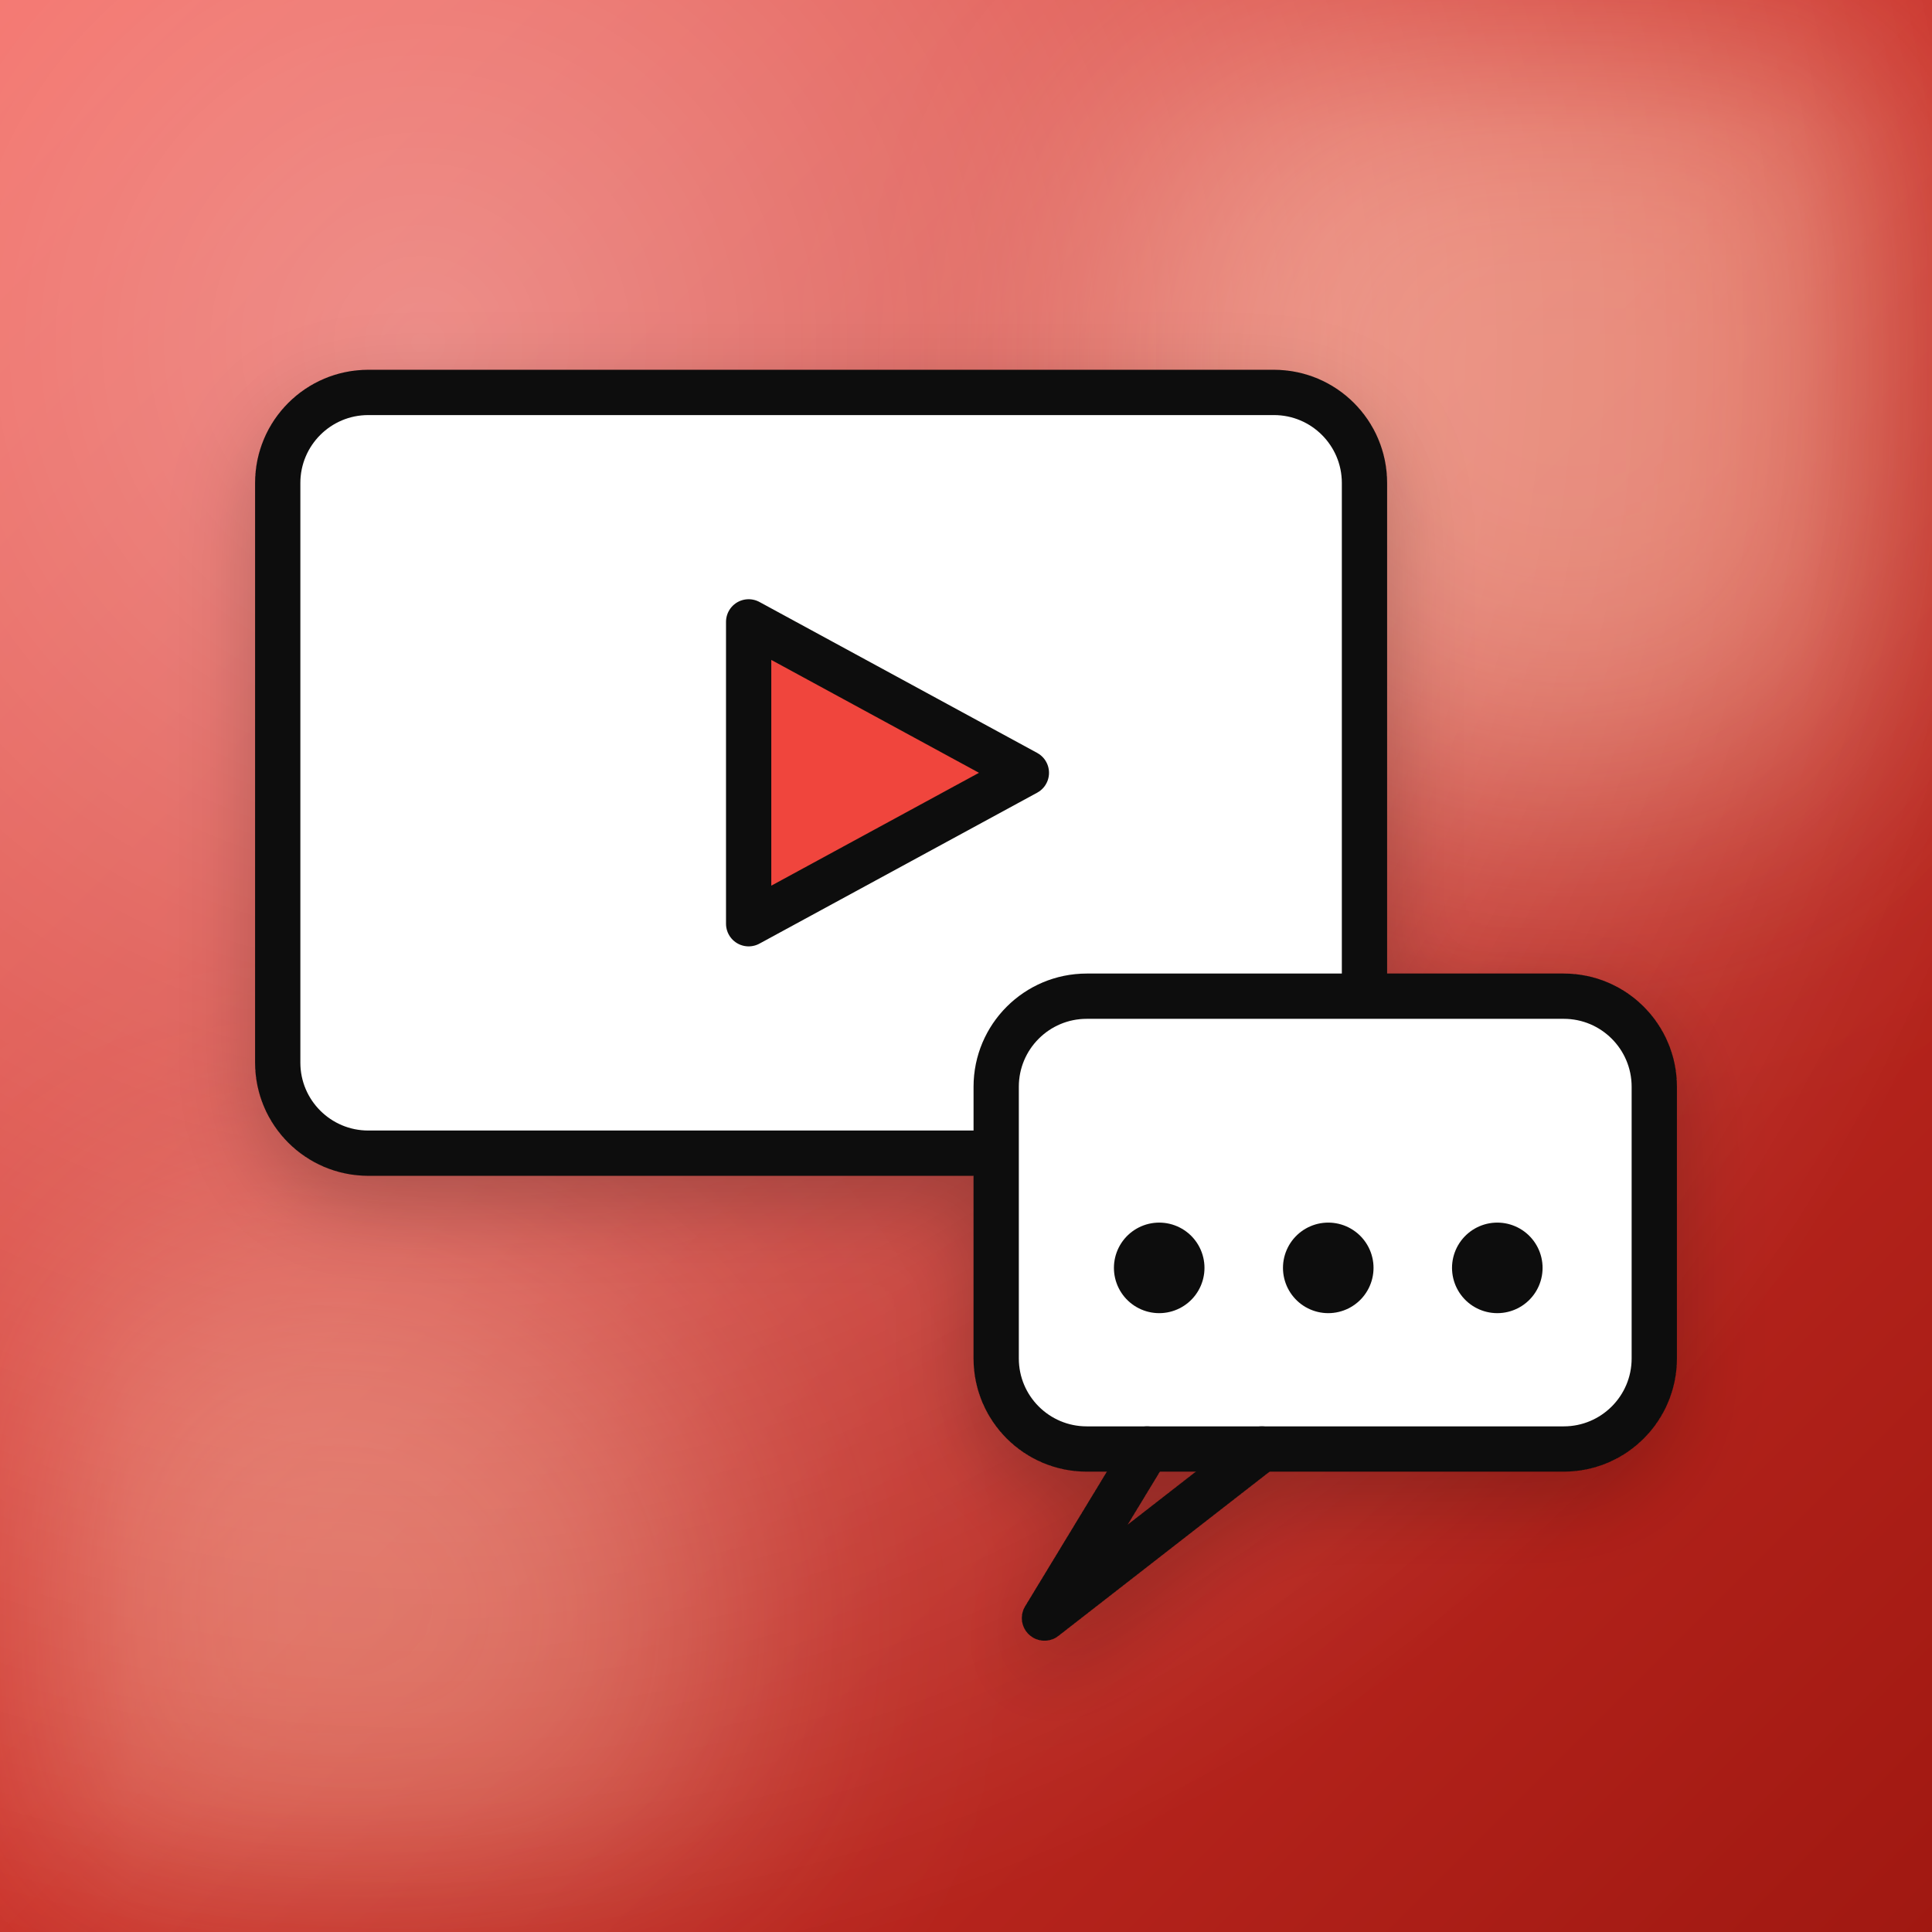
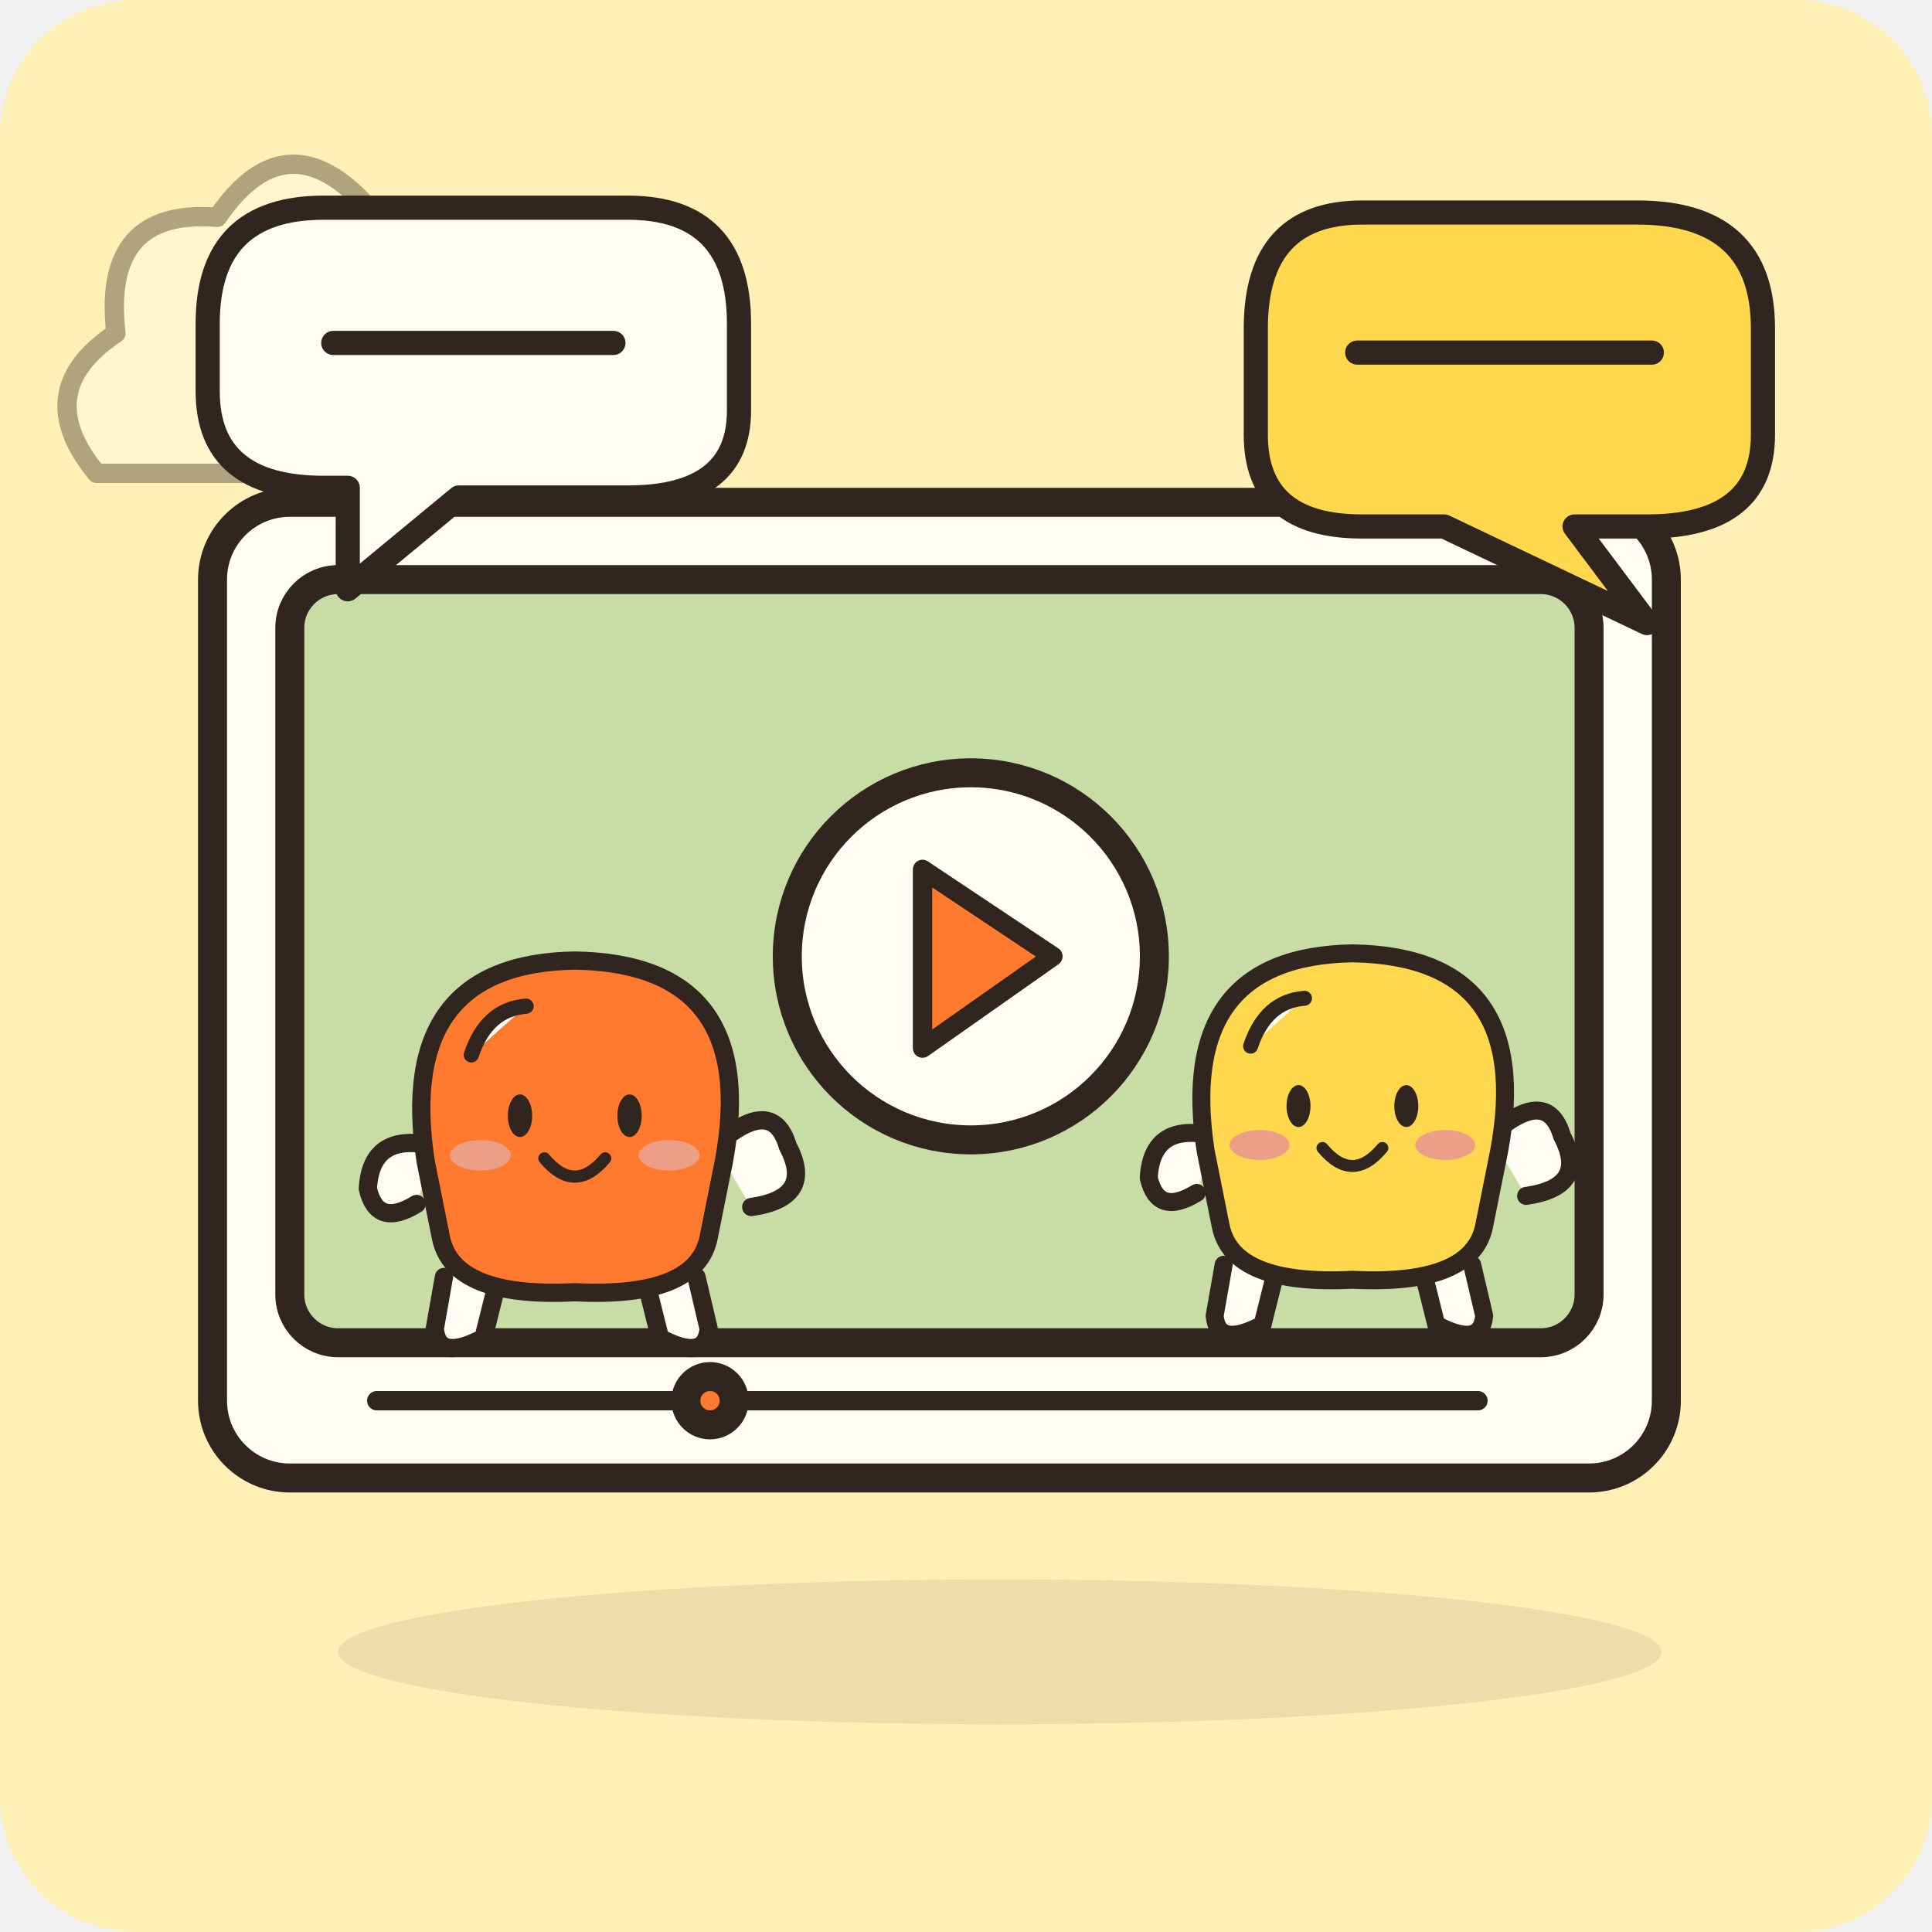
- <svg xmlns="http://www.w3.org/2000/svg" viewBox="0 0 640 640" width="640" height="640" role="img">
-   <defs>
-     <linearGradient id="g" x1="0" y1="0" x2="1" y2="1">
-       <stop offset="0" stop-color="#f0453c" />
-       <stop offset="1" stop-color="#a01811" />
-     </linearGradient>
-     <radialGradient id="h" cx="22%" cy="18%" r="85%">
-       <stop offset="0" stop-color="#fff" stop-opacity=".42" />
-       <stop offset="1" stop-color="#fff" stop-opacity="0" />
-     </radialGradient>
-     <filter id="b" x="-40%" y="-40%" width="180%" height="180%">
-       <feGaussianBlur stdDeviation="46" />
-     </filter>
-     <filter id="s" x="-30%" y="-30%" width="160%" height="160%">
-       <feDropShadow dx="0" dy="10" stdDeviation="14" flood-color="#000" flood-opacity=".22" />
-     </filter>
-   </defs>
-   <rect width="640" height="640" fill="url(#g)" />
-   <circle cx="520" cy="120" r="150" fill="#ffc1a8" opacity=".55" filter="url(#b)" />
-   <circle cx="110" cy="540" r="130" fill="#ffc1a8" opacity=".40" filter="url(#b)" />
-   <rect width="640" height="640" fill="url(#h)" />
-   <g filter="url(#s)" fill="none" stroke="#10100e" stroke-width="15" stroke-linecap="round" stroke-linejoin="round">
-     <rect x="92" y="130" width="360" height="252" rx="30" fill="#ffffff" />
-     <path d="M248 206l92 50-92 50z" fill="#f0453c" stroke="none" />
-     <path d="M248 206l92 50-92 50z" />
-     <rect x="330" y="330" width="218" height="150" rx="30" fill="#ffffff" />
-     <path d="M384 420v0M440 420v0M496 420v0" stroke-width="30" />
-     <path d="M380 480l-34 56 72-56" />
+ <svg xmlns="http://www.w3.org/2000/svg" viewBox="0 0 400 400" role="img" aria-labelledby="title">
+   <g stroke-linejoin="round" stroke-linecap="round">
+     <rect width="400" height="400" rx="28" fill="#FFF0B6" />
+     <ellipse cx="207" cy="342" rx="137" ry="15" fill="#30251F" opacity=".09" />
+     <g opacity=".38">
+       <path d="M20 98 Q6 81 24 69 Q21 43 45 45 Q60 23 78 45 Q105 43 105 69 Q128 82 110 98Z" fill="#FFFCF5" stroke="#30251F" stroke-width="4" stroke-linecap="round" stroke-linejoin="round" />
+     </g>
+     <rect x="44" y="104" width="301" height="202" rx="16" fill="#FFFCF5" stroke="#30251F" stroke-width="6" />
+     <rect x="60" y="120" width="269" height="158" rx="10" fill="#C8DDA5" stroke="#30251F" stroke-width="6" />
+     <g transform="translate(119 231) scale(0.63)">
+       <path d="M-25 53 L-30 73 Q-45 81 -46 70 L-43 53" fill="#FFFCF5" stroke="#30251F" stroke-width="6" stroke-linecap="round" stroke-linejoin="round" />
+       <path d="M23 53 L28 73 Q43 81 44 70 L40 53" fill="#FFFCF5" stroke="#30251F" stroke-width="6" stroke-linecap="round" stroke-linejoin="round" />
+       <path d="M-46 10 Q-67 5 -68 24 Q-65 37 -52 29" fill="#FFFCF5" stroke="#30251F" stroke-width="6" stroke-linecap="round" stroke-linejoin="round" />
+       <path d="M46 10 Q65 -7 70 10 Q79 27 58 30" fill="#FFFCF5" stroke="#30251F" stroke-width="6" stroke-linecap="round" stroke-linejoin="round" />
+       <path d="M-49 15 Q-59 -50 0 -51 Q61 -50 49 15 L44 40 Q40 60 0 58 Q-40 60 -44 40 Z" fill="#FF7A2F" stroke="#30251F" stroke-width="6" stroke-linecap="round" stroke-linejoin="round" />
+       <path d="M-34 -20 Q-29 -35 -16 -36" fill="#FFFCF5" stroke="#30251F" stroke-width="5" stroke-linecap="round" stroke-linejoin="round" />
+       <g transform="translate(0 0) scale(1)">
+         <ellipse cx="-18" cy="0" rx="4" ry="7" fill="#30251F" />
+         <ellipse cx="18" cy="0" rx="4" ry="7" fill="#30251F" />
+         <ellipse cx="-31" cy="13" rx="10" ry="5" fill="#ED9E87" />
+         <ellipse cx="31" cy="13" rx="10" ry="5" fill="#ED9E87" />
+         <path d="M-10 14 Q0 26 10 14" fill="none" stroke="#30251F" stroke-width="4" stroke-linecap="round" stroke-linejoin="round" />
+       </g>
+     </g>
+     <g transform="translate(280 229) scale(0.62)">
+       <path d="M-25 53 L-30 73 Q-45 81 -46 70 L-43 53" fill="#FFFCF5" stroke="#30251F" stroke-width="6" stroke-linecap="round" stroke-linejoin="round" />
+       <path d="M23 53 L28 73 Q43 81 44 70 L40 53" fill="#FFFCF5" stroke="#30251F" stroke-width="6" stroke-linecap="round" stroke-linejoin="round" />
+       <path d="M-46 10 Q-67 5 -68 24 Q-65 37 -52 29" fill="#FFFCF5" stroke="#30251F" stroke-width="6" stroke-linecap="round" stroke-linejoin="round" />
+       <path d="M46 10 Q65 -7 70 10 Q79 27 58 30" fill="#FFFCF5" stroke="#30251F" stroke-width="6" stroke-linecap="round" stroke-linejoin="round" />
+       <path d="M-49 15 Q-59 -50 0 -51 Q61 -50 49 15 L44 40 Q40 60 0 58 Q-40 60 -44 40 Z" fill="#FFD84D" stroke="#30251F" stroke-width="6" stroke-linecap="round" stroke-linejoin="round" />
+       <path d="M-34 -20 Q-29 -35 -16 -36" fill="#FFFCF5" stroke="#30251F" stroke-width="5" stroke-linecap="round" stroke-linejoin="round" />
+       <g transform="translate(0 0) scale(1)">
+         <ellipse cx="-18" cy="0" rx="4" ry="7" fill="#30251F" />
+         <ellipse cx="18" cy="0" rx="4" ry="7" fill="#30251F" />
+         <ellipse cx="-31" cy="13" rx="10" ry="5" fill="#ED9E87" />
+         <ellipse cx="31" cy="13" rx="10" ry="5" fill="#ED9E87" />
+         <path d="M-10 14 Q0 26 10 14" fill="none" stroke="#30251F" stroke-width="4" stroke-linecap="round" stroke-linejoin="round" />
+       </g>
+     </g>
+     <circle cx="201" cy="198" r="38" fill="#FFFCF5" stroke="#30251F" stroke-width="6" />
+     <path d="M191 180L218 198L191 217Z" fill="#FF7A2F" stroke="#30251F" stroke-width="4" stroke-linecap="round" stroke-linejoin="round" />
+     <path d="M43 67Q43 43 67 43H130Q153 43 153 67V85Q153 103 130 103H95L72 122V101H67Q43 101 43 81Z" fill="#FFFCF5" stroke="#30251F" stroke-width="5" stroke-linecap="round" stroke-linejoin="round" />
+     <path d="M260 68Q260 44 282 44H339Q365 44 365 68V90Q365 109 341 109H326L341 129L299 109H282Q260 109 260 90Z" fill="#FFD84D" stroke="#30251F" stroke-width="5" stroke-linecap="round" stroke-linejoin="round" />
+     <path d="M69 71H127 M281 73H342" fill="none" stroke="#30251F" stroke-width="5" stroke-linecap="round" stroke-linejoin="round" />
+     <path d="M78 290H306" fill="none" stroke="#30251F" stroke-width="4" stroke-linecap="round" stroke-linejoin="round" />
+     <circle cx="147" cy="290" r="5" fill="#FF7A2F" stroke="#30251F" stroke-width="6" />
  </g>
</svg>
